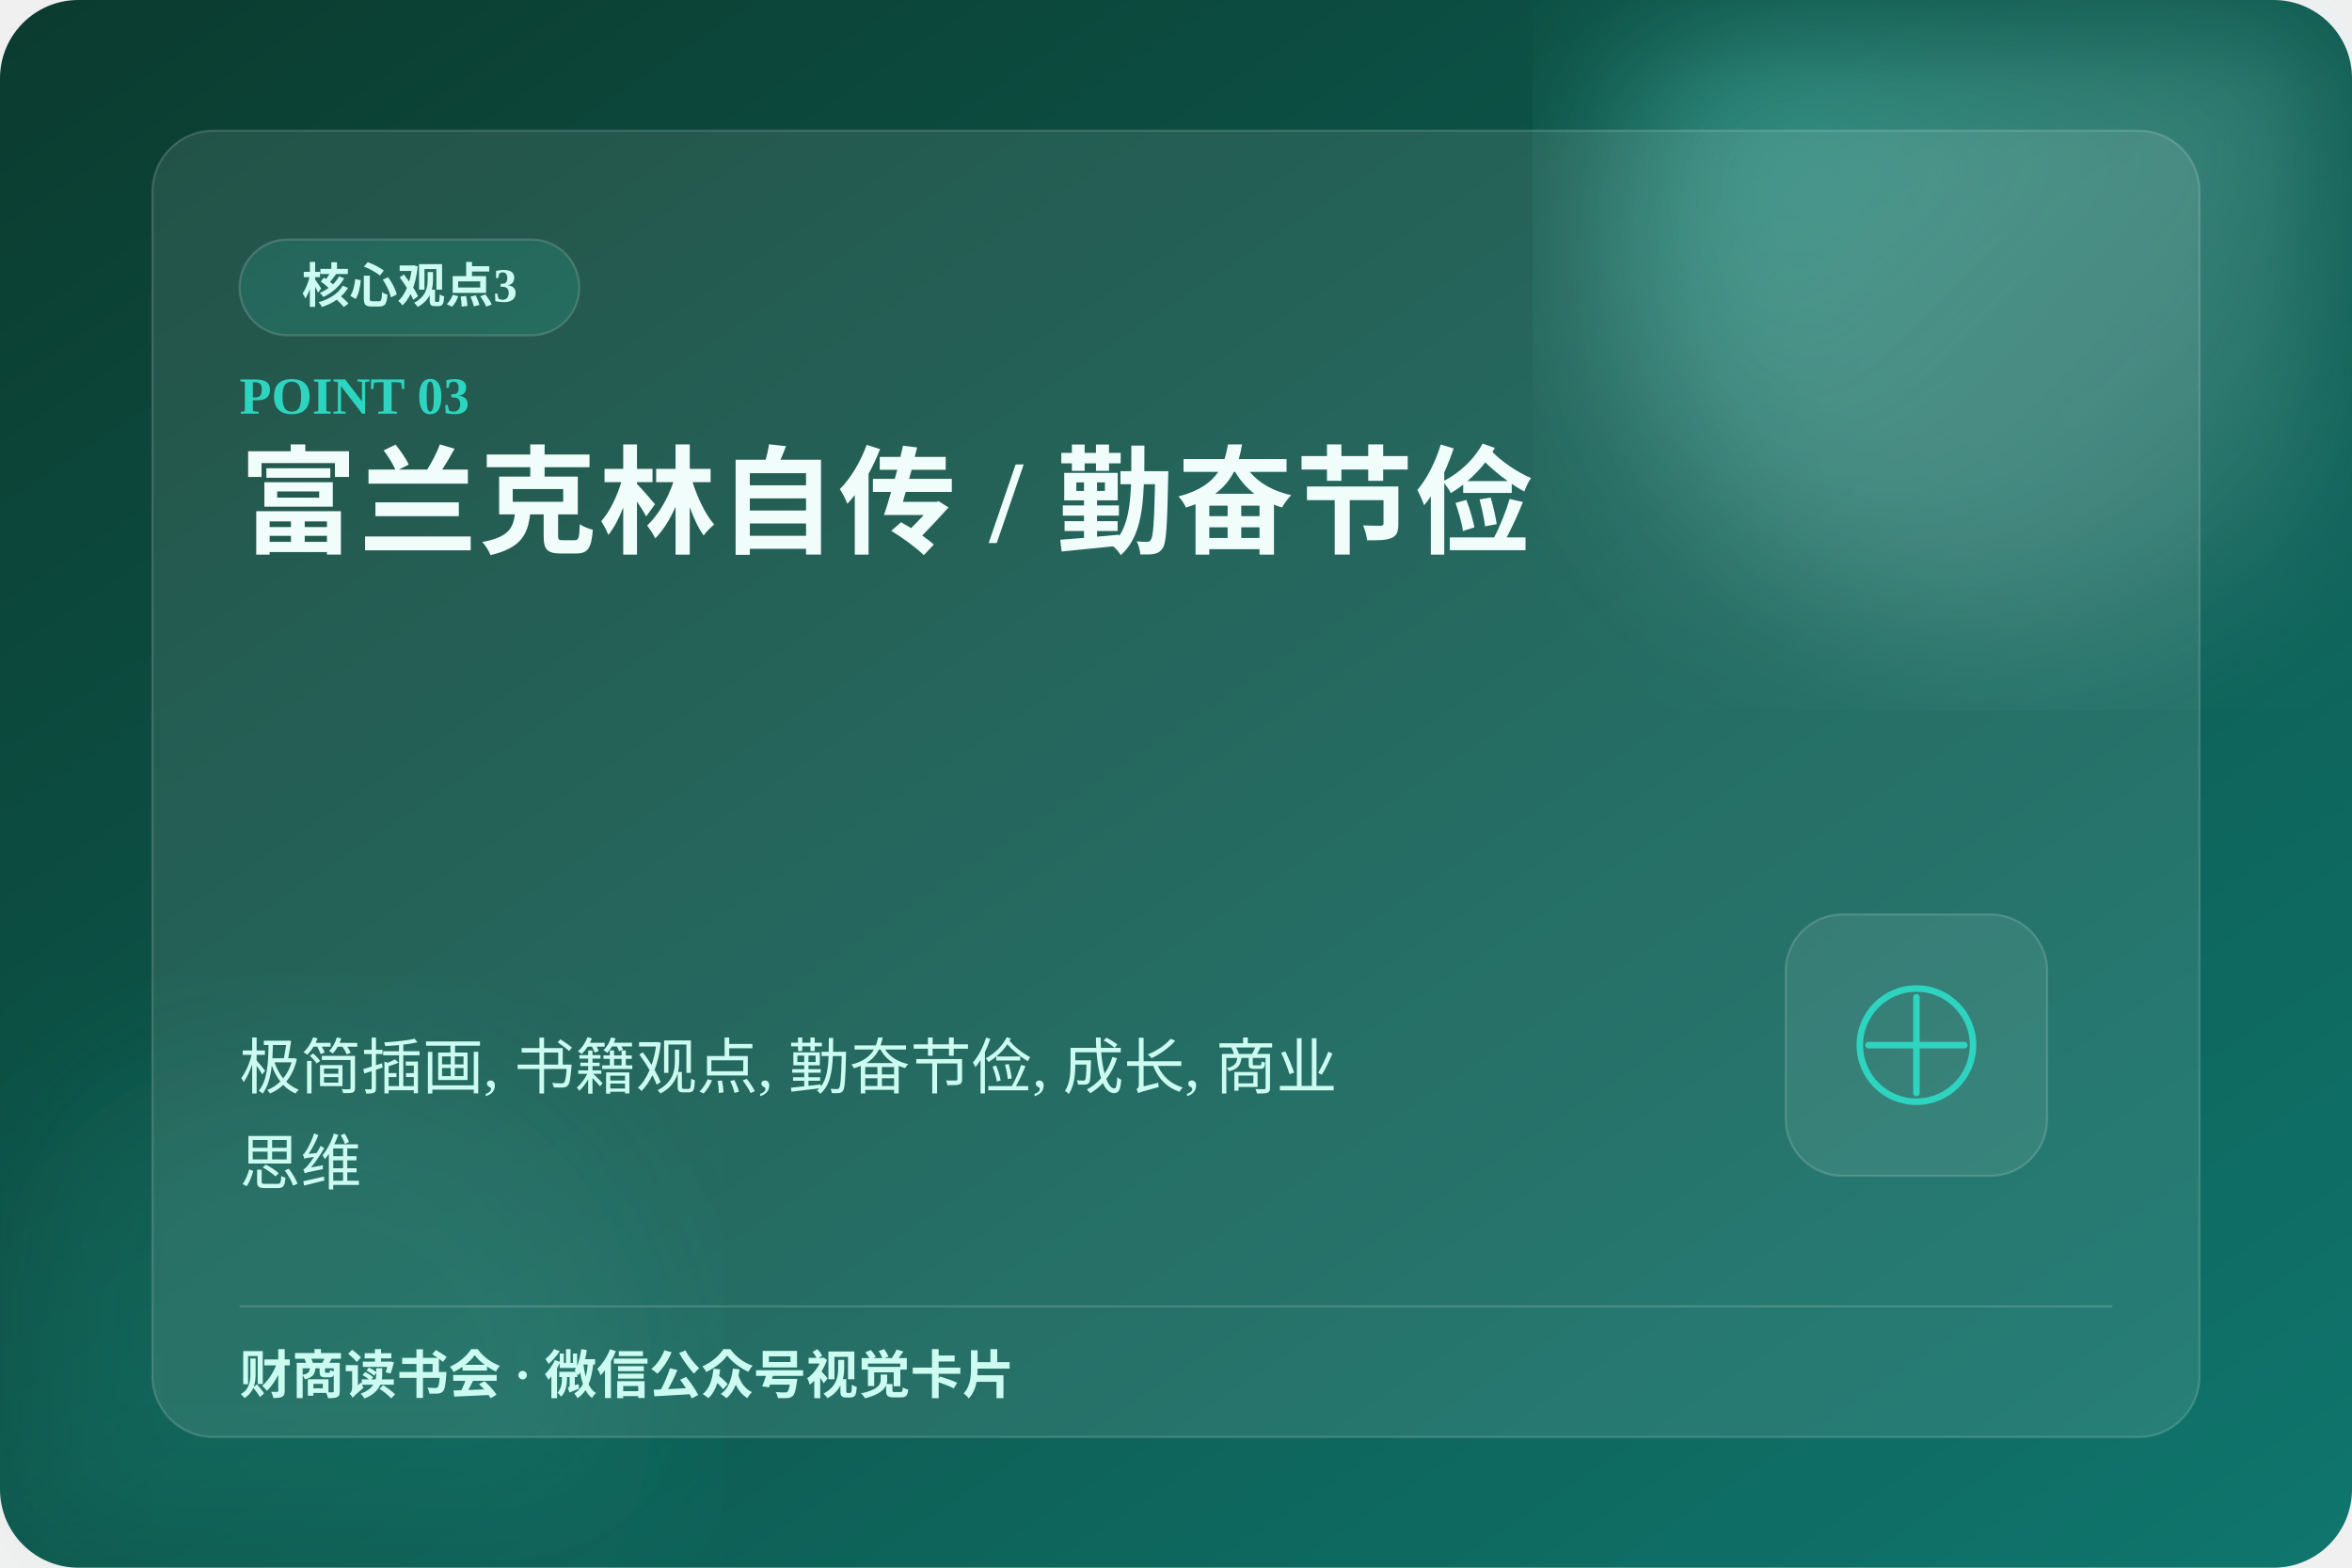
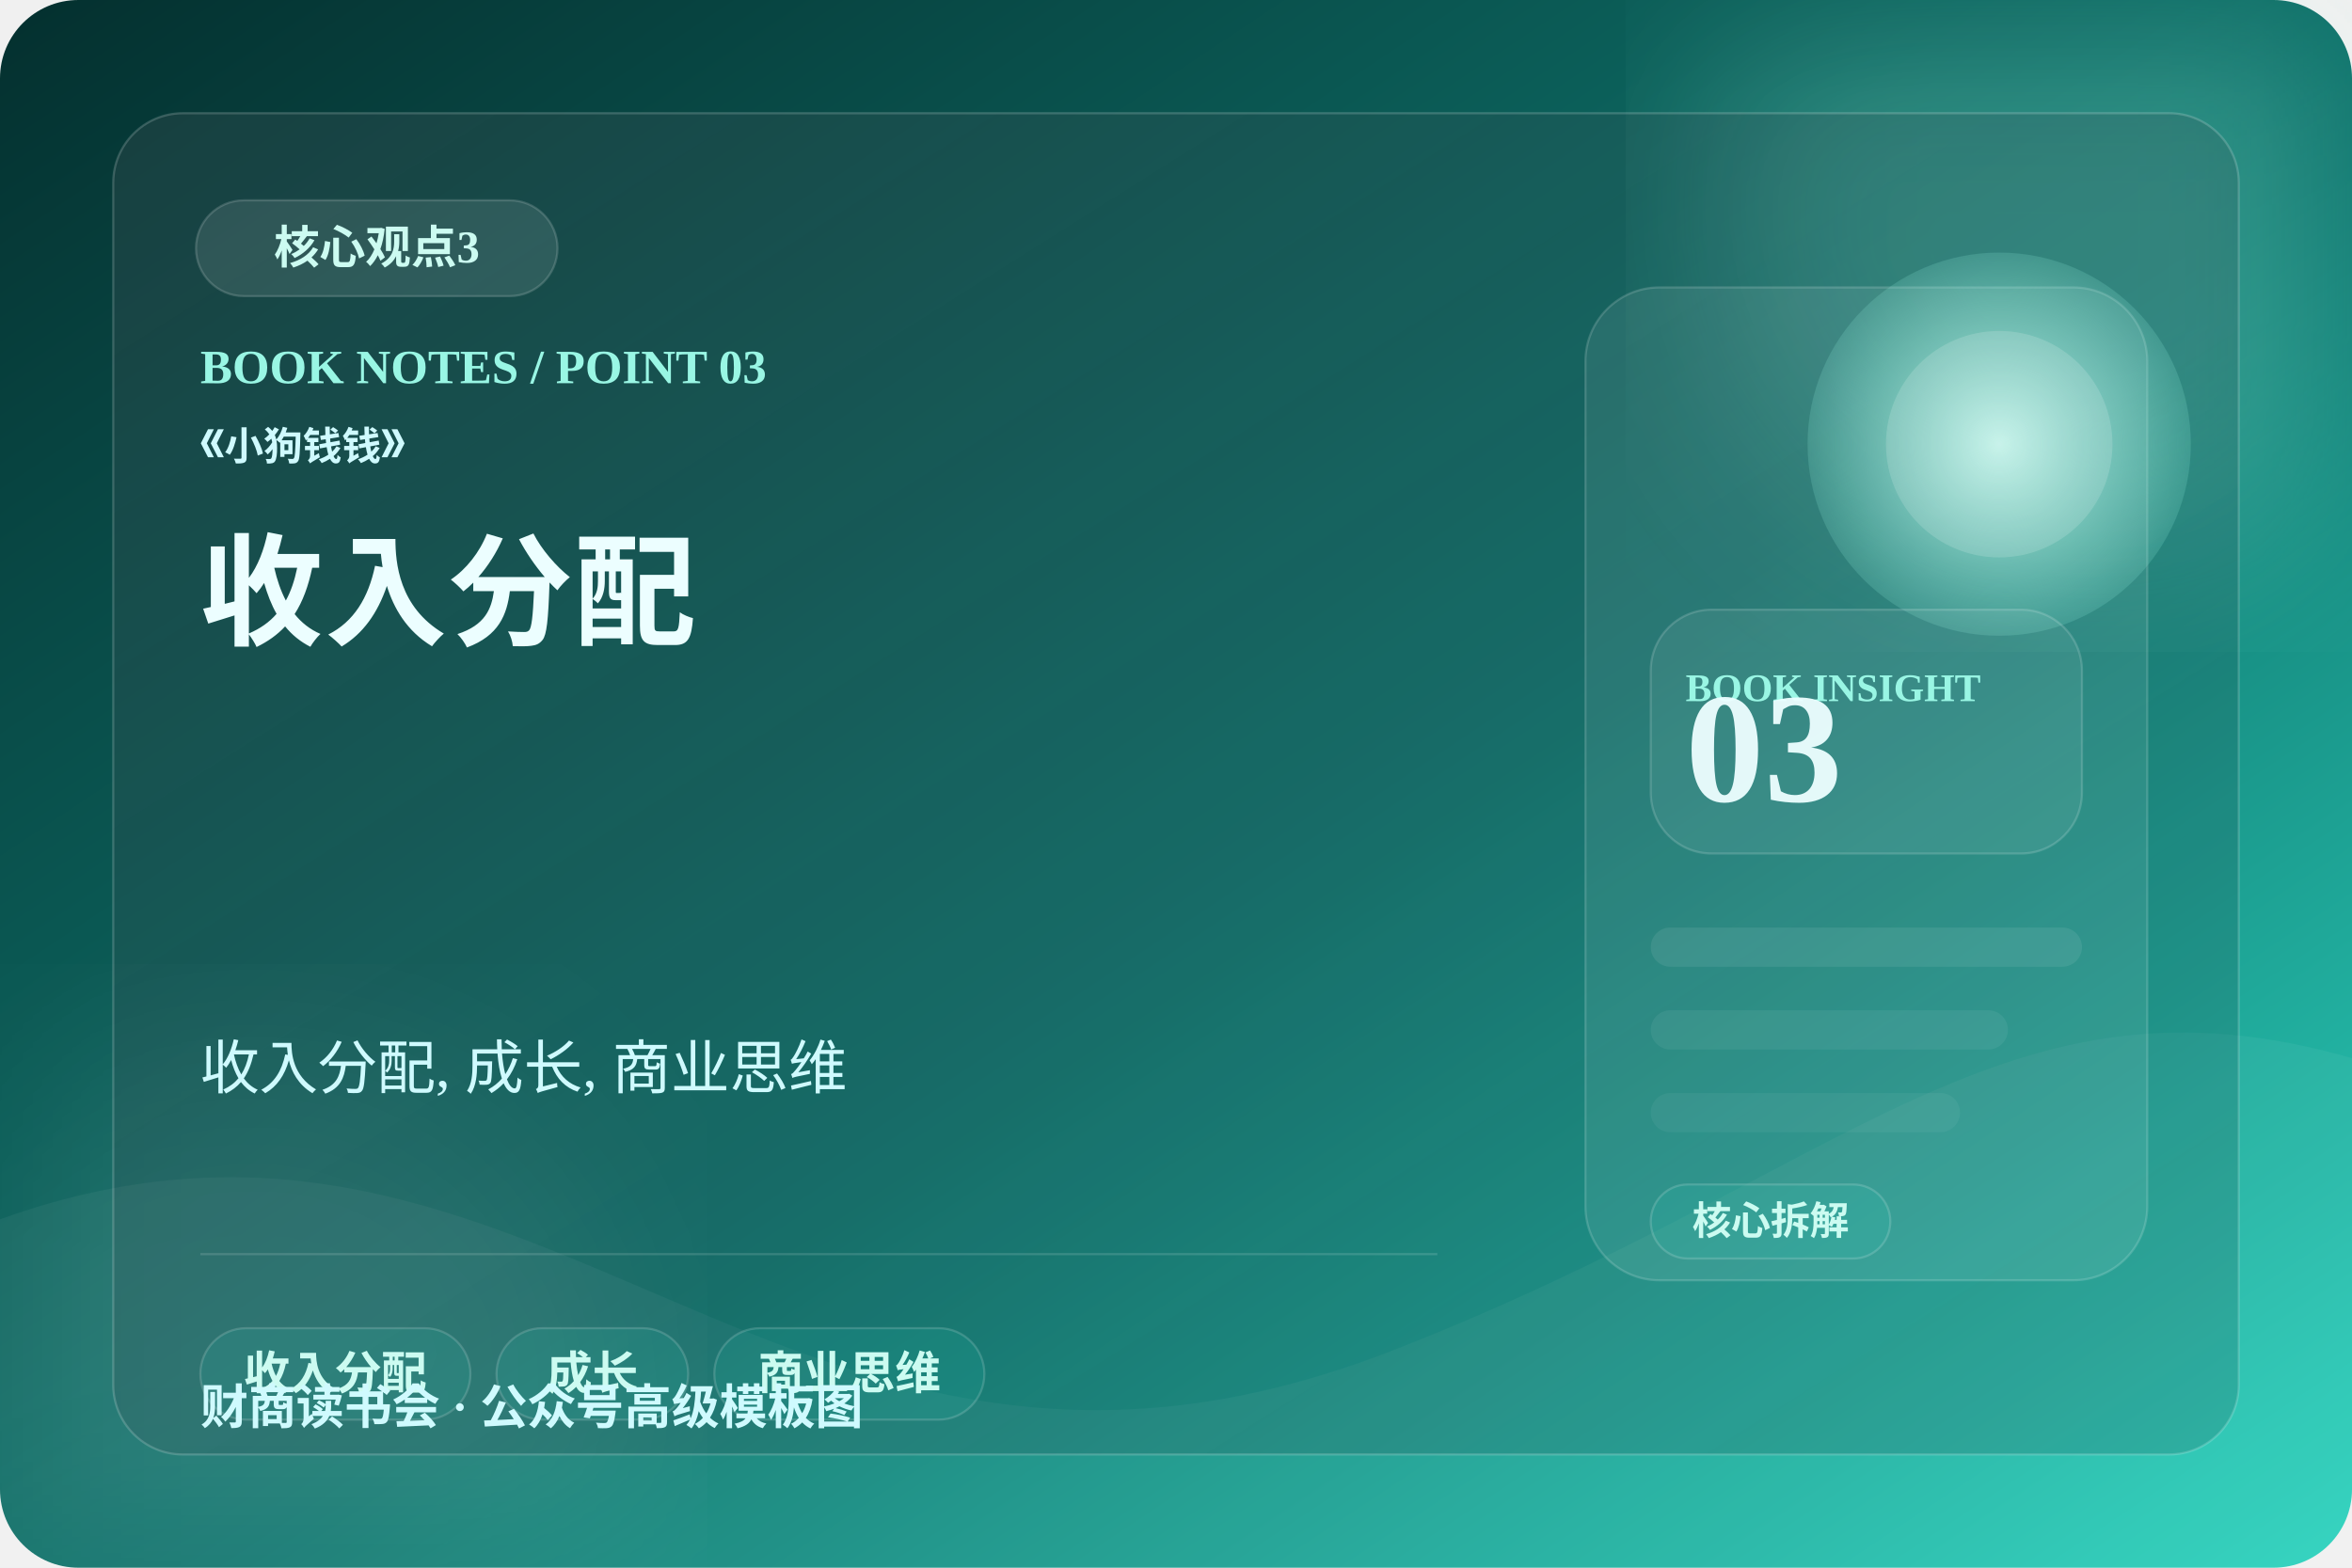
<svg xmlns="http://www.w3.org/2000/svg" width="1080" height="720" viewBox="0 0 1080 720">
  <defs>
    <linearGradient id="bg" x1="0" y1="0" x2="1" y2="1">
-       <stop offset="0%" stop-color="#0b3b2e" />
-       <stop offset="100%" stop-color="#0f766e" />
+       <stop offset="0%" stop-color="#042f2e" />
+       <stop offset="55%" stop-color="#0f766e" />
+       <stop offset="100%" stop-color="#2dd4bf" />
    </linearGradient>
-     <linearGradient id="glow" x1="0" y1="0" x2="1" y2="1">
-       <stop offset="0%" stop-color="#2dd4bf" stop-opacity="0.55" />
-       <stop offset="100%" stop-color="#ffffff" stop-opacity="0.05" />
+     <radialGradient id="orb" cx="50%" cy="50%" r="50%">
+       <stop offset="0%" stop-color="#ccfbf1" stop-opacity="0.95" />
+       <stop offset="100%" stop-color="#99f6e4" stop-opacity="0.18" />
+     </radialGradient>
+     <linearGradient id="shine" x1="0" y1="0" x2="1" y2="1">
+       <stop offset="0%" stop-color="#ffffff" stop-opacity="0.22" />
+       <stop offset="100%" stop-color="#ffffff" stop-opacity="0.02" />
    </linearGradient>
    <filter id="blur">
-       <feGaussianBlur stdDeviation="40" />
+       <feGaussianBlur stdDeviation="46" />
    </filter>
  </defs>
-   <rect width="100%" height="100%" fill="url(#bg)" rx="36" />
-   <circle cx="920" cy="110" r="180" fill="url(#glow)" filter="url(#blur)" />
-   <circle cx="140" cy="640" r="160" fill="#2dd4bf" fill-opacity="0.10" filter="url(#blur)" />
-   <rect x="70" y="60" width="940" height="600" rx="28" fill="rgba(255,255,255,0.10)" stroke="rgba(255,255,255,0.16)" />
-   <rect x="110" y="110" width="156" height="44" rx="22" fill="rgba(45,212,191,0.14)" stroke="rgba(255,255,255,0.16)" />
-   <text x="188" y="139" text-anchor="middle" font-size="22" font-weight="700" fill="#ccfbf1">核心观点3</text>
-   <text x="110" y="190" font-size="24" font-weight="700" fill="#2dd4bf">POINT 03</text>
-   <text x="110" y="250" font-size="54" font-weight="800" fill="#f0fdfa" letter-spacing="1">富兰克林自传 / 勤奋节俭</text>
-   <text x="110" y="500" font-size="28" font-weight="500" fill="#ccfbf1">极简插画, 书籍观点, 勤奋节俭, 成长, 商业</text>
-   <text x="110" y="544" font-size="28" font-weight="500" fill="#ccfbf1">思维</text>
-   <line x1="110" y1="600" x2="970" y2="600" stroke="rgba(255,255,255,0.16)" />
-   <text x="110" y="640" font-size="24" font-weight="600" fill="#ccfbf1">财商读书会 · 微信公众号视觉卡片</text>
-   <g transform="translate(820,420)">
-     <rect x="0" y="0" width="120" height="120" rx="26" fill="rgba(255,255,255,0.08)" stroke="rgba(255,255,255,0.16)" />
-     <circle cx="60" cy="60" r="26" fill="none" stroke="#2dd4bf" stroke-width="3" />
-     <path d="M60 38 L60 82 M38 60 L82 60" stroke="#2dd4bf" stroke-width="3" stroke-linecap="round" />
+   <rect width="100%" height="100%" rx="36" fill="url(#bg)" />
+   <circle cx="958" cy="88" r="176" fill="#99f6e4" fill-opacity="0.24" filter="url(#blur)" />
+   <circle cx="116" cy="652" r="174" fill="#ffffff" fill-opacity="0.08" filter="url(#blur)" />
+   <path d="M0,560 C250,470 360,730 640,620 C850,538 920,440 1080,486 L1080,720 L0,720 Z" fill="rgba(255,255,255,0.05)" />
+   <rect x="52" y="52" width="976" height="616" rx="32" fill="rgba(10,14,25,0.14)" stroke="rgba(255,255,255,0.18)" />
+   <rect x="52" y="52" width="976" height="616" rx="32" fill="url(#shine)" opacity="0.32" />
+   <rect x="90" y="92" width="166" height="44" rx="22" fill="rgba(255,255,255,0.10)" stroke="rgba(255,255,255,0.16)" />
+   <text x="173" y="121" text-anchor="middle" font-size="21" font-weight="800" fill="#ccfbf1">核心观点3</text>
+   <text x="92" y="176" font-size="22" font-weight="800" fill="#99f6e4">BOOK NOTES / POINT 03</text>
+   <text x="92" y="210" font-size="18" font-weight="700" fill="#cffafe">《小狗钱钱》</text>
+   <text x="92" y="292" font-size="56" font-weight="900" fill="#ecfeff" letter-spacing="1.2">收入分配</text>
+   <text x="92" y="500" font-size="27" font-weight="500" fill="#cffafe">收入分配, 成长, 商业思维</text>
+   <rect x="92" y="610" width="124" height="42" rx="21" fill="rgba(45,212,191,0.11)" stroke="rgba(255,255,255,0.16)" />
+   <text x="154.0" y="638" text-anchor="middle" font-size="21" font-weight="700" fill="#ccfbf1">收入分配</text>
+   <rect x="228" y="610" width="88" height="42" rx="21" fill="rgba(45,212,191,0.11)" stroke="rgba(255,255,255,0.16)" />
+   <text x="272.0" y="638" text-anchor="middle" font-size="21" font-weight="700" fill="#ccfbf1">成长</text>
+   <rect x="328" y="610" width="124" height="42" rx="21" fill="rgba(45,212,191,0.11)" stroke="rgba(255,255,255,0.16)" />
+   <text x="390.0" y="638" text-anchor="middle" font-size="21" font-weight="700" fill="#ccfbf1">商业思维</text>
+   <g transform="translate(728,132)">
+     <rect x="0" y="0" width="258" height="456" rx="34" fill="rgba(255,255,255,0.08)" stroke="rgba(255,255,255,0.16)" />
+     <circle cx="190" cy="72" r="88" fill="url(#orb)" fill-opacity="0.95" />
+     <circle cx="190" cy="72" r="52" fill="rgba(255,255,255,0.15)" />
+     <rect x="30" y="148" width="198" height="112" rx="28" fill="rgba(255,255,255,0.07)" stroke="rgba(255,255,255,0.16)" />
+     <text x="46" y="190" font-size="18" font-weight="700" fill="#99f6e4">BOOK INSIGHT</text>
+     <text x="46" y="236" font-size="72" font-weight="900" fill="#ecfeff" opacity="0.95">03</text>
+     <rect x="30" y="294" width="198" height="18" rx="9" fill="rgba(255,255,255,0.08)" />
+     <rect x="30" y="332" width="164" height="18" rx="9" fill="rgba(255,255,255,0.06)" />
+     <rect x="30" y="370" width="142" height="18" rx="9" fill="rgba(255,255,255,0.05)" />
+     <rect x="30" y="412" width="110" height="34" rx="17" fill="rgba(45,212,191,0.11)" stroke="rgba(255,255,255,0.16)" />
+     <text x="85" y="435" text-anchor="middle" font-size="18" font-weight="700" fill="#ccfbf1">核心拆解</text>
  </g>
+   <line x1="92" y1="576" x2="660" y2="576" stroke="rgba(255,255,255,0.14)" />
+   <text x="92" y="654" font-size="22" font-weight="700" fill="#cffafe">财商读书会 · 公众号高级模板图</text>
</svg>
